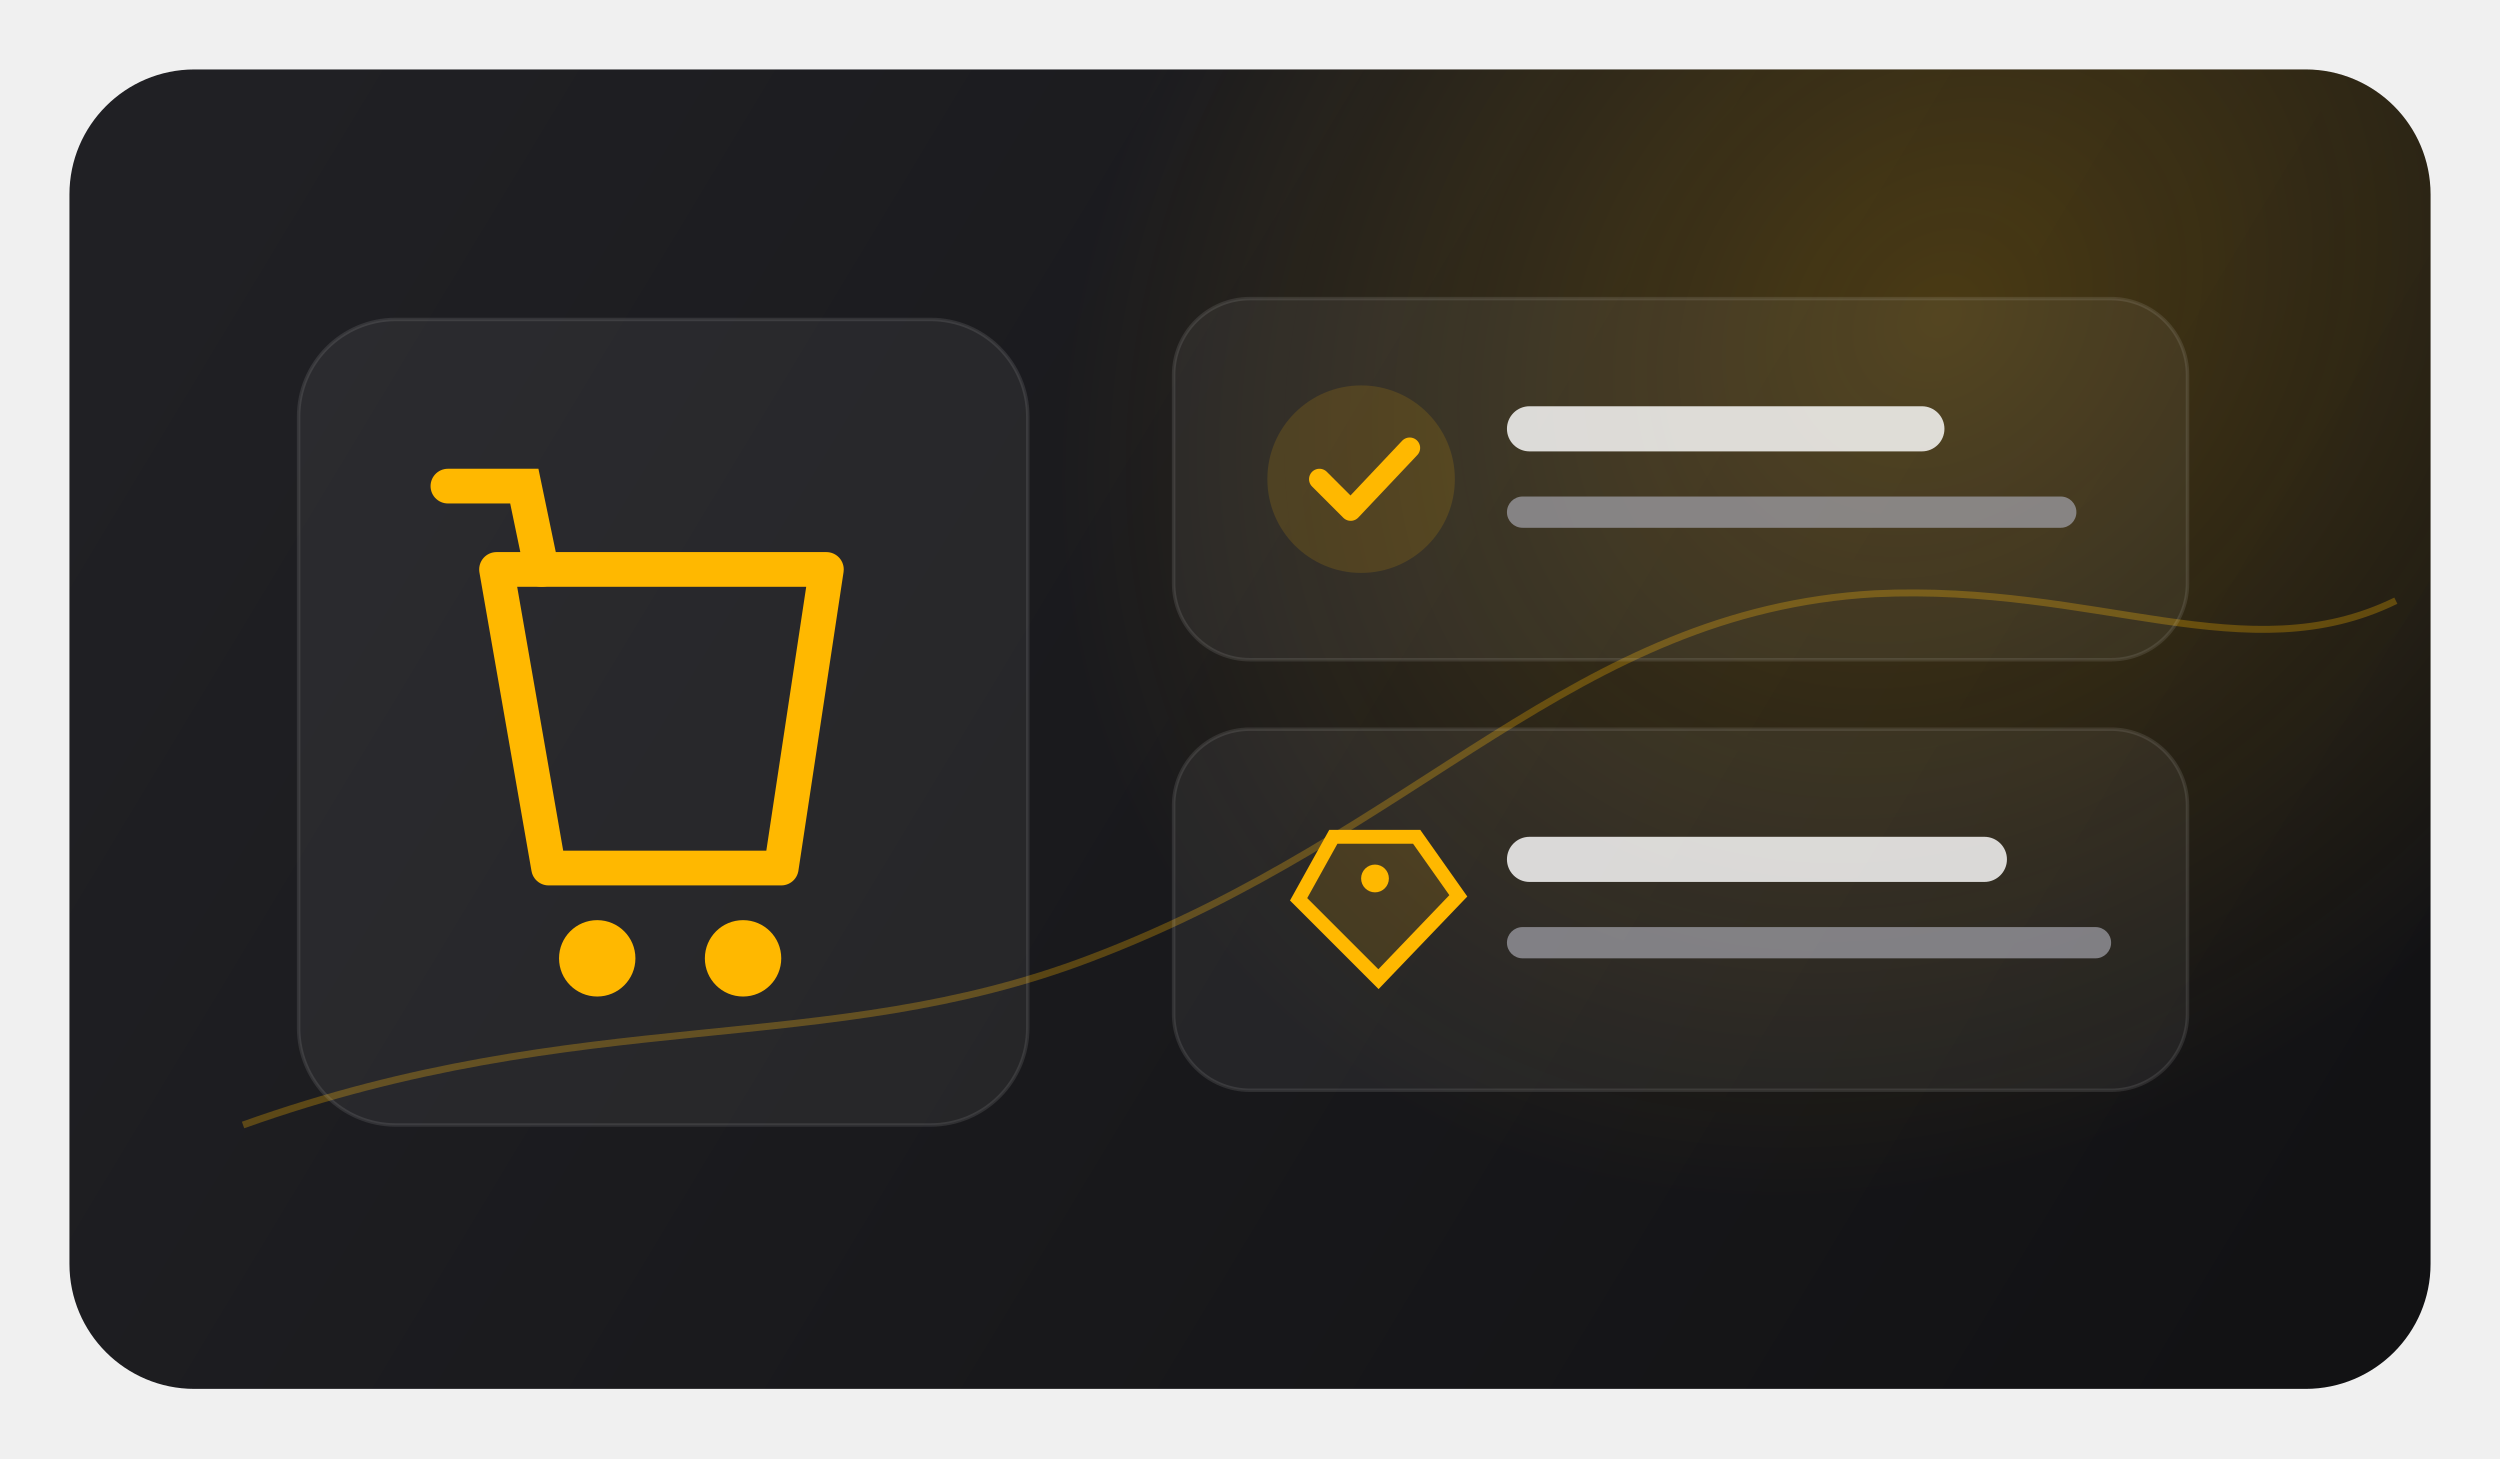
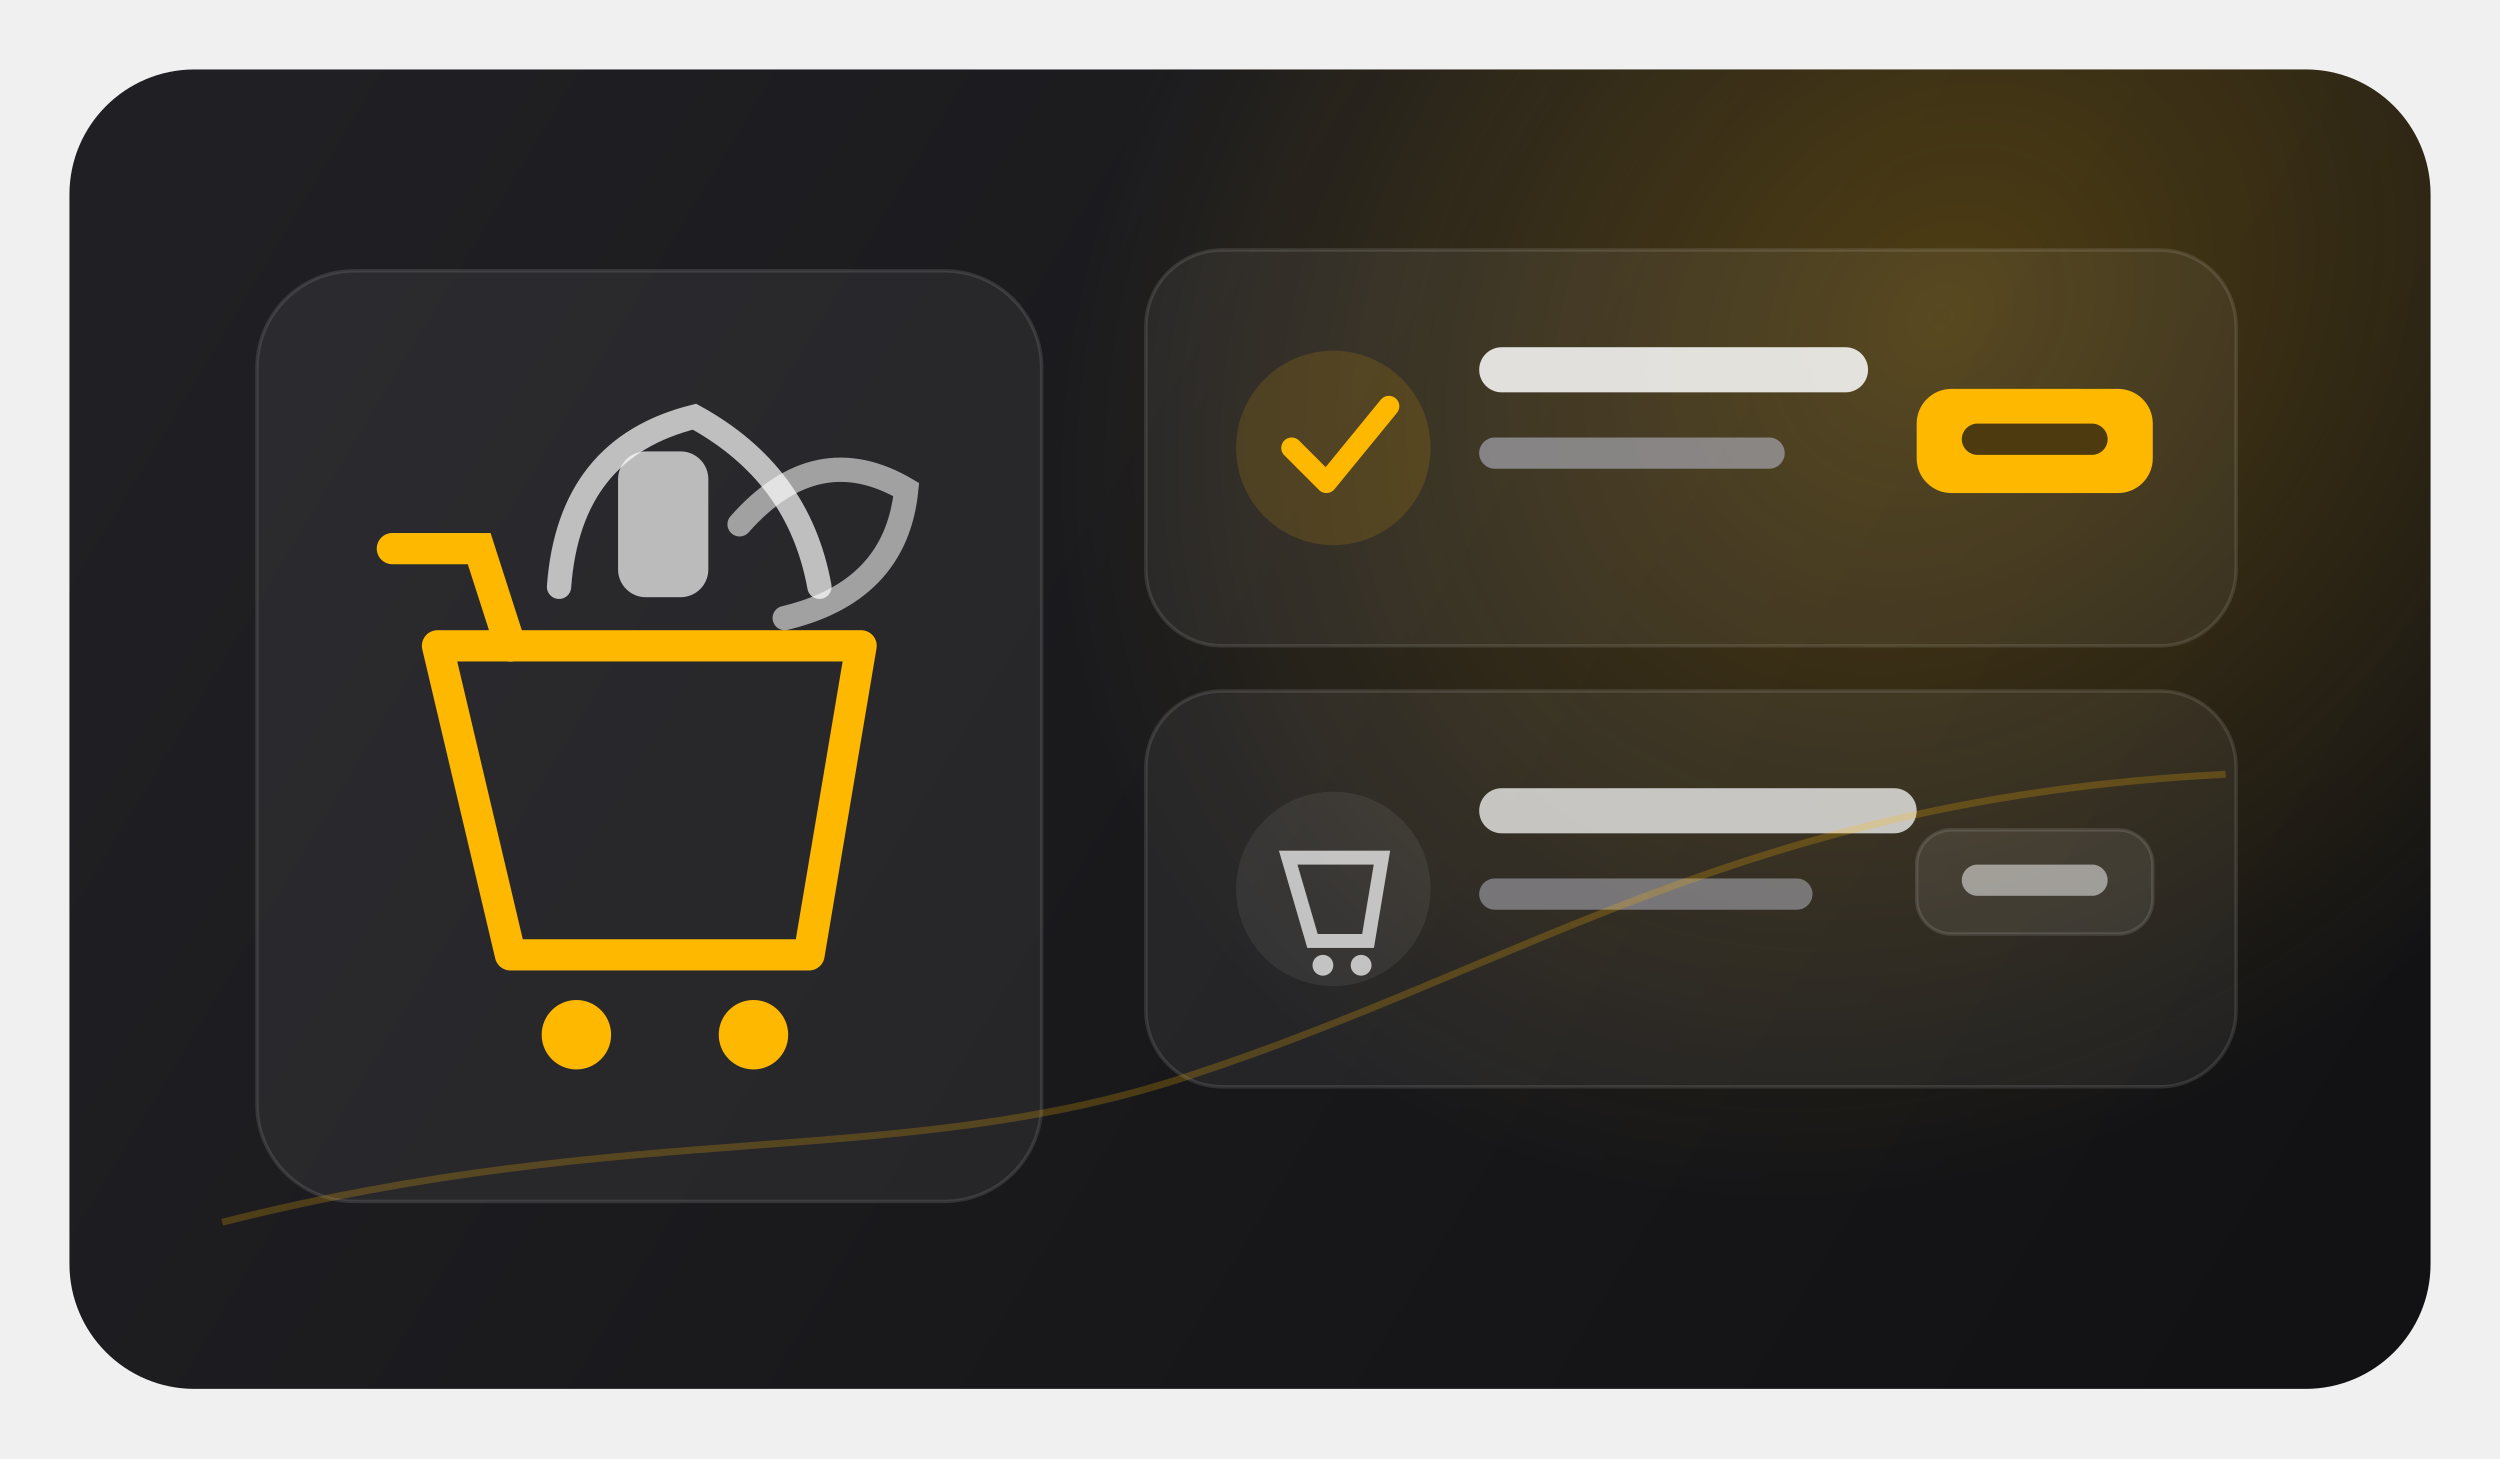
<svg xmlns="http://www.w3.org/2000/svg" viewBox="0 0 720 420" fill="none">
  <defs>
    <linearGradient id="card" x1="70" y1="40" x2="650" y2="390" gradientUnits="userSpaceOnUse">
      <stop stop-color="#202024" />
      <stop offset="1" stop-color="#121214" />
    </linearGradient>
    <radialGradient id="g" cx="0" cy="0" r="1" gradientUnits="userSpaceOnUse" gradientTransform="translate(560 90) rotate(135) scale(280 230)">
-       <stop stop-color="#FFB800" stop-opacity=".22" />
+       <stop stop-color="#FFB800" stop-opacity=".24" />
      <stop offset="1" stop-color="#FFB800" stop-opacity="0" />
    </radialGradient>
  </defs>
  <rect x="20" y="20" width="680" height="380" rx="36" fill="url(#card)" />
  <rect x="20" y="20" width="680" height="380" rx="36" fill="url(#g)" />
-   <path d="M70 324C168 289 238 305 314 276C409 240 453 176 540 171C604 168 647 194 690 173" stroke="#FFB800" stroke-opacity=".28" stroke-width="2" />
-   <g transform="translate(86 92)">
-     <rect width="210" height="232" rx="28" fill="#FFFFFF" fill-opacity=".055" stroke="#FFFFFF" stroke-opacity=".10" />
-     <path d="M57 72H152L139 158H72L57 72Z" stroke="#FFB800" stroke-width="10" stroke-linejoin="round" />
-     <circle cx="86" cy="184" r="11" fill="#FFB800" />
-     <circle cx="128" cy="184" r="11" fill="#FFB800" />
-     <path d="M43 48H65L70 72" stroke="#FFB800" stroke-width="10" stroke-linecap="round" />
+   <g transform="translate(74 78)">
+     <rect width="226" height="268" rx="28" fill="#fff" fill-opacity=".055" stroke="#fff" stroke-opacity=".11" />
+     <path d="M52 108h122l-15 89H73l-21-89Z" stroke="#FFB800" stroke-width="9" stroke-linejoin="round" />
+     <path d="M39 80h25l9 28" stroke="#FFB800" stroke-width="9" stroke-linecap="round" />
+     <circle cx="92" cy="220" r="10" fill="#FFB800" />
+     <circle cx="143" cy="220" r="10" fill="#FFB800" />
+     <path d="M87 91c2-27 15-43 39-49 20 11 32 27 36 49" stroke="#fff" stroke-opacity=".70" stroke-width="7" stroke-linecap="round" />
+     <rect x="104" y="52" width="26" height="42" rx="8" fill="#fff" fill-opacity=".68" />
+     <path d="M139 73c15-17 31-20 48-10-2 20-14 32-35 37" stroke="#fff" stroke-opacity=".56" stroke-width="7" stroke-linecap="round" />
  </g>
-   <g transform="translate(338 86)">
-     <rect width="292" height="104" rx="22" fill="#FFFFFF" fill-opacity=".055" stroke="#FFFFFF" stroke-opacity=".10" />
-     <circle cx="54" cy="52" r="27" fill="#FFB800" fill-opacity=".14" />
-     <path d="M42 52L51 61L68 43" stroke="#FFB800" stroke-width="6" stroke-linecap="round" stroke-linejoin="round" />
-     <rect x="96" y="31" width="126" height="13" rx="6.5" fill="#FFFFFF" fill-opacity=".82" />
-     <rect x="96" y="57" width="164" height="9" rx="4.5" fill="#A1A1AA" fill-opacity=".72" />
+   <g transform="translate(330 72)">
+     <rect width="314" height="114" rx="22" fill="#fff" fill-opacity=".055" stroke="#fff" stroke-opacity=".11" />
+     <circle cx="54" cy="57" r="28" fill="#FFB800" fill-opacity=".14" />
+     <path d="M42 57l10 10 18-22" stroke="#FFB800" stroke-width="6" stroke-linecap="round" stroke-linejoin="round" />
+     <rect x="96" y="28" width="112" height="13" rx="6.5" fill="#fff" fill-opacity=".84" />
+     <rect x="96" y="54" width="88" height="9" rx="4.5" fill="#A1A1AA" fill-opacity=".72" />
+     <rect x="222" y="40" width="68" height="30" rx="10" fill="#FFB800" />
+     <rect x="235" y="50" width="42" height="9" rx="4.5" fill="#121214" fill-opacity=".75" />
  </g>
-   <g transform="translate(338 210)">
-     <rect width="292" height="104" rx="22" fill="#FFFFFF" fill-opacity=".055" stroke="#FFFFFF" stroke-opacity=".10" />
-     <path d="M46 31H70L82 48L59 72L36 49L46 31Z" fill="#FFB800" fill-opacity=".14" stroke="#FFB800" stroke-width="4" />
-     <circle cx="58" cy="43" r="4" fill="#FFB800" />
-     <rect x="96" y="31" width="144" height="13" rx="6.5" fill="#FFFFFF" fill-opacity=".82" />
-     <rect x="96" y="57" width="174" height="9" rx="4.5" fill="#A1A1AA" fill-opacity=".72" />
+   <g transform="translate(330 199)">
+     <rect width="314" height="114" rx="22" fill="#fff" fill-opacity=".055" stroke="#fff" stroke-opacity=".11" />
+     <circle cx="54" cy="57" r="28" fill="#fff" fill-opacity=".07" />
+     <path d="M41 48h27l-4 24H48l-7-24Z" stroke="#fff" stroke-opacity=".70" stroke-width="4" />
+     <circle cx="51" cy="79" r="3" fill="#fff" fill-opacity=".70" />
+     <circle cx="62" cy="79" r="3" fill="#fff" fill-opacity=".70" />
+     <rect x="96" y="28" width="126" height="13" rx="6.5" fill="#fff" fill-opacity=".72" />
+     <rect x="96" y="54" width="96" height="9" rx="4.5" fill="#A1A1AA" fill-opacity=".62" />
+     <rect x="222" y="40" width="68" height="30" rx="10" fill="#fff" fill-opacity=".08" stroke="#fff" stroke-opacity=".12" />
+     <rect x="235" y="50" width="42" height="9" rx="4.5" fill="#fff" fill-opacity=".50" />
  </g>
+   <path d="M64 352C183 322 260 337 342 310C440 278 503 230 641 223" stroke="#FFB800" stroke-opacity=".22" stroke-width="2" />
</svg>
